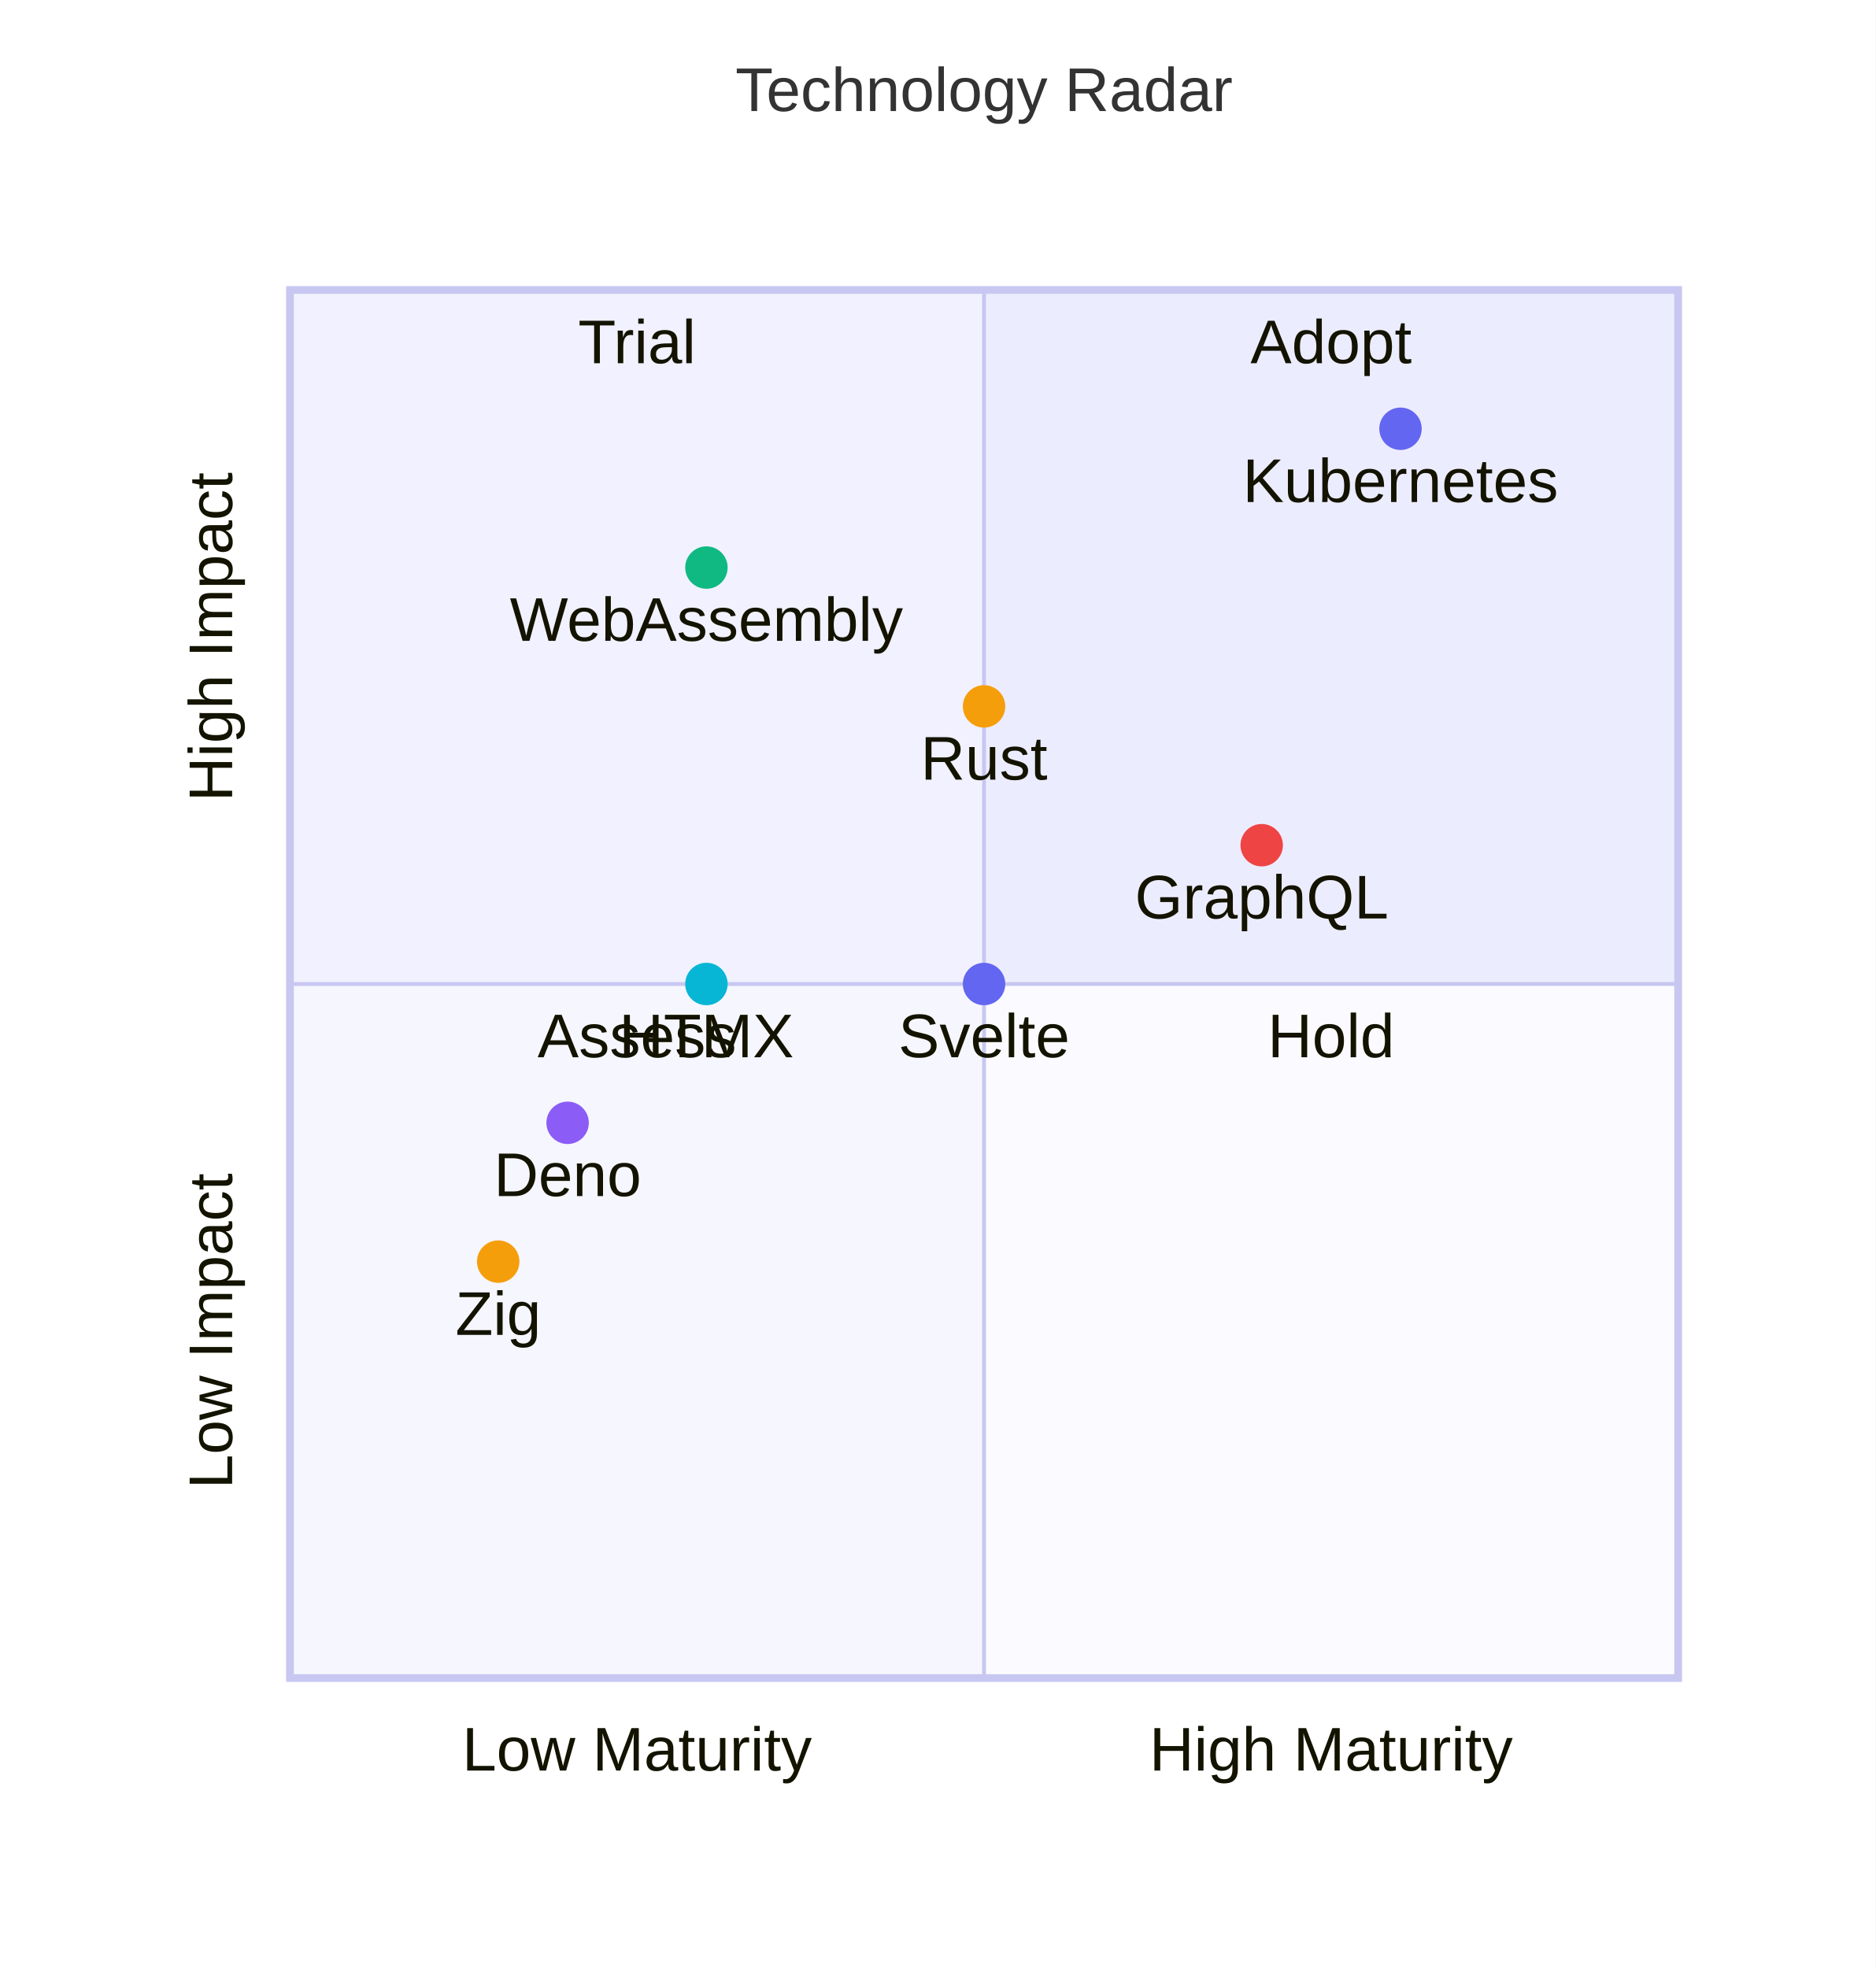
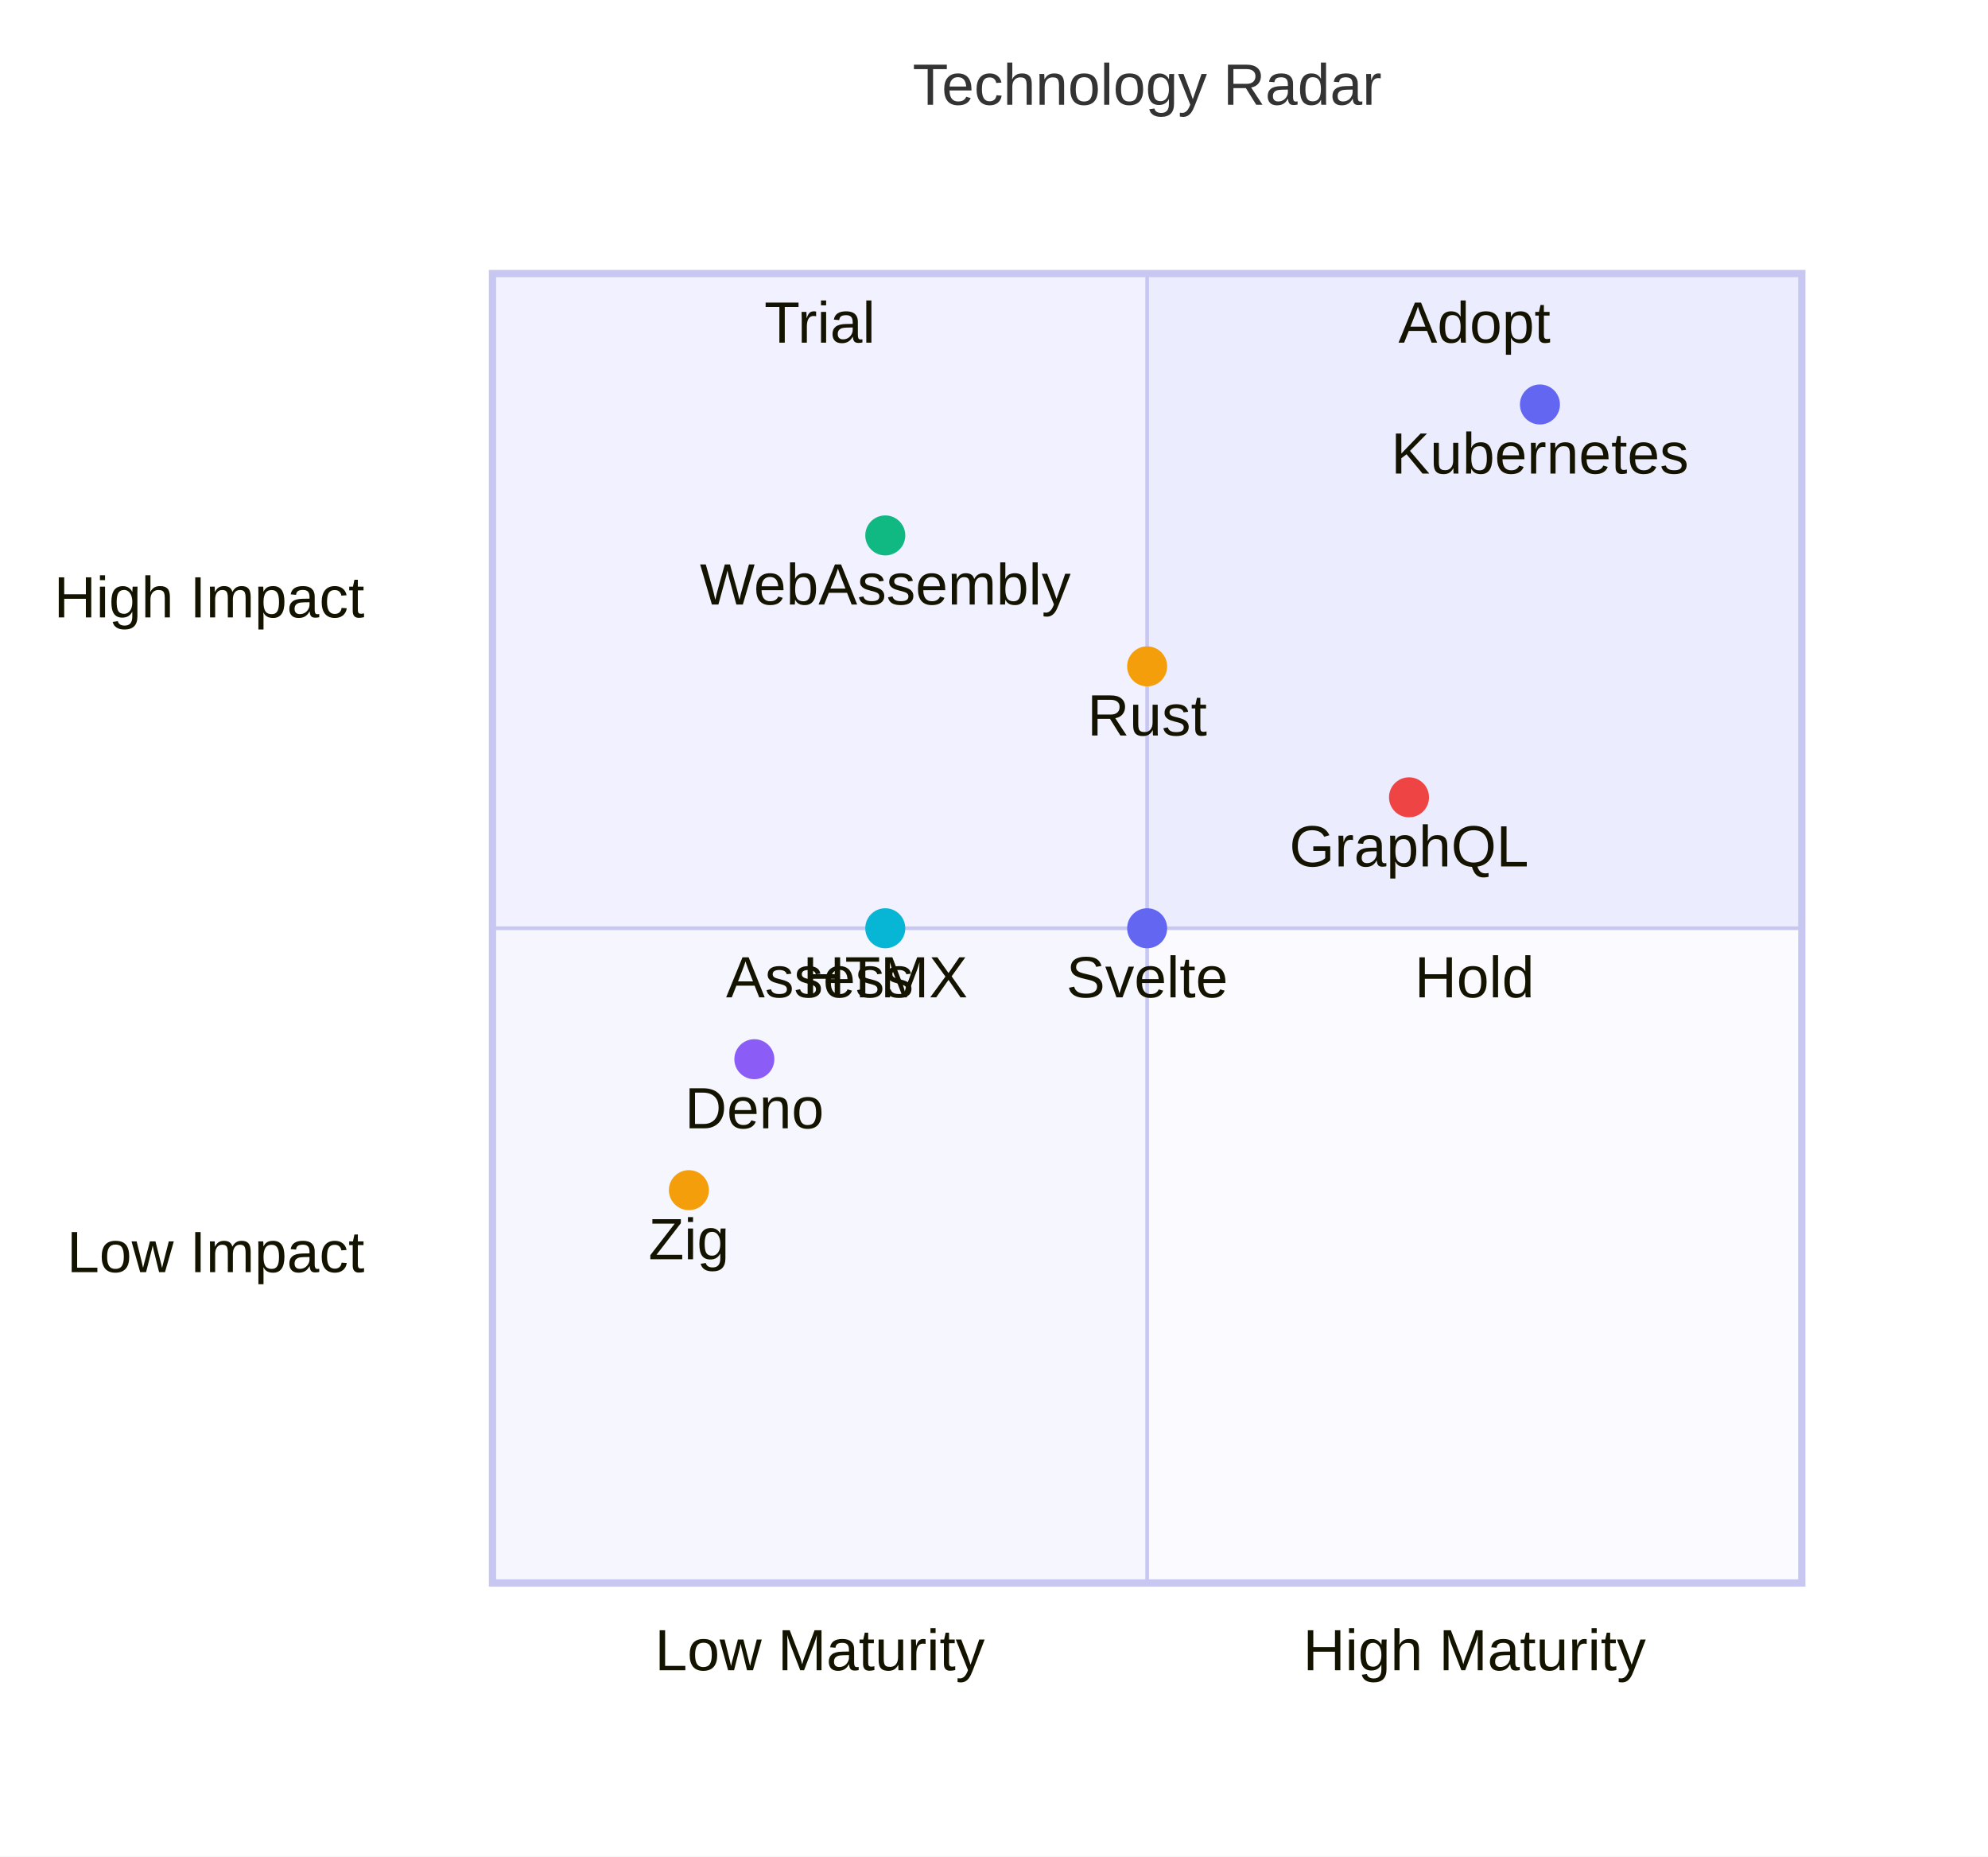
- <svg xmlns="http://www.w3.org/2000/svg" width="486.4" height="510.4" viewBox="0 0 486.4 510.4">
-   <rect x="0" y="0" width="486.4" height="510.4" fill="#FFFFFF" />
+ <svg xmlns="http://www.w3.org/2000/svg" width="546.606" height="510.4" viewBox="0 0 546.606 510.4">
+   <rect x="0" y="0" width="546.606" height="510.4" fill="#FFFFFF" />
  <defs>
    <marker id="arrow-0" viewBox="0 0 10 10" refX="5" refY="5" markerUnits="userSpaceOnUse" markerWidth="8" markerHeight="8" orient="auto">
      <path d="M 0 0 L 10 5 L 0 10 z" fill="#2F3B4D" stroke="#2F3B4D" stroke-width="1" stroke-dasharray="1,0" />
    </marker>
    <marker id="arrow-start-0" viewBox="0 0 10 10" refX="4.5" refY="5" markerUnits="userSpaceOnUse" markerWidth="8" markerHeight="8" orient="auto">
      <path d="M 0 5 L 10 10 L 10 0 z" fill="#2F3B4D" stroke="#2F3B4D" stroke-width="1" stroke-dasharray="1,0" />
    </marker>
  </defs>
-   <rect x="255.20" y="75.20" width="180.00" height="180.00" fill="#ECECFF" />
-   <rect x="75.20" y="75.20" width="180.00" height="180.00" fill="#f1f1ff" />
-   <rect x="75.20" y="255.20" width="180.00" height="180.00" fill="#f6f6ff" />
-   <rect x="255.20" y="255.20" width="180.00" height="180.00" fill="#fbfbff" />
-   <rect x="75.20" y="75.20" width="360.00" height="360.00" fill="none" stroke="#c7c7f1" stroke-width="2" />
-   <line x1="255.20" y1="75.20" x2="255.20" y2="435.20" stroke="#c7c7f1" stroke-width="1" />
-   <line x1="75.20" y1="255.20" x2="435.20" y2="255.20" stroke="#c7c7f1" stroke-width="1" />
-   <text x="255.20" y="28.80" text-anchor="middle" font-family="'trebuchet ms', verdana, arial, sans-serif" font-size="16" fill="#333333">
-     <tspan x="255.20" dy="0.00">Technology Radar</tspan>
+   <rect x="315.41" y="75.20" width="180.00" height="180.00" fill="#ECECFF" />
+   <rect x="135.41" y="75.20" width="180.00" height="180.00" fill="#f1f1ff" />
+   <rect x="135.41" y="255.20" width="180.00" height="180.00" fill="#f6f6ff" />
+   <rect x="315.41" y="255.20" width="180.00" height="180.00" fill="#fbfbff" />
+   <rect x="135.41" y="75.20" width="360.00" height="360.00" fill="none" stroke="#c7c7f1" stroke-width="2" />
+   <line x1="315.41" y1="75.20" x2="315.41" y2="435.20" stroke="#c7c7f1" stroke-width="1" />
+   <line x1="135.41" y1="255.20" x2="495.41" y2="255.20" stroke="#c7c7f1" stroke-width="1" />
+   <text x="315.41" y="28.80" text-anchor="middle" font-family="trebuchet ms,verdana,arial,sans-serif" font-size="16" fill="#333333">
+     <tspan x="315.41" dy="0.00">Technology Radar</tspan>
  </text>
-   <text x="345.20" y="94.20" text-anchor="middle" font-family="'trebuchet ms', verdana, arial, sans-serif" font-size="16" fill="#131300">
-     <tspan x="345.20" dy="0.00">Adopt</tspan>
+   <text x="405.41" y="94.20" text-anchor="middle" font-family="trebuchet ms,verdana,arial,sans-serif" font-size="16" fill="#131300">
+     <tspan x="405.41" dy="0.00">Adopt</tspan>
  </text>
-   <text x="165.20" y="94.20" text-anchor="middle" font-family="'trebuchet ms', verdana, arial, sans-serif" font-size="16" fill="#131300">
-     <tspan x="165.20" dy="0.00">Trial</tspan>
+   <text x="225.41" y="94.20" text-anchor="middle" font-family="trebuchet ms,verdana,arial,sans-serif" font-size="16" fill="#131300">
+     <tspan x="225.41" dy="0.00">Trial</tspan>
  </text>
-   <text x="165.20" y="274.20" text-anchor="middle" font-family="'trebuchet ms', verdana, arial, sans-serif" font-size="16" fill="#131300">
-     <tspan x="165.20" dy="0.00">Assess</tspan>
+   <text x="225.41" y="274.20" text-anchor="middle" font-family="trebuchet ms,verdana,arial,sans-serif" font-size="16" fill="#131300">
+     <tspan x="225.41" dy="0.00">Assess</tspan>
  </text>
-   <text x="345.20" y="274.20" text-anchor="middle" font-family="'trebuchet ms', verdana, arial, sans-serif" font-size="16" fill="#131300">
-     <tspan x="345.20" dy="0.00">Hold</tspan>
+   <text x="405.41" y="274.20" text-anchor="middle" font-family="trebuchet ms,verdana,arial,sans-serif" font-size="16" fill="#131300">
+     <tspan x="405.41" dy="0.00">Hold</tspan>
  </text>
-   <text x="165.20" y="459.20" text-anchor="middle" font-family="'trebuchet ms', verdana, arial, sans-serif" font-size="16" fill="#131300">
-     <tspan x="165.20" dy="0.00">Low Maturity</tspan>
+   <text x="225.41" y="459.20" text-anchor="middle" font-family="trebuchet ms,verdana,arial,sans-serif" font-size="16" fill="#131300">
+     <tspan x="225.41" dy="0.00">Low Maturity</tspan>
  </text>
-   <text x="345.20" y="459.20" text-anchor="middle" font-family="'trebuchet ms', verdana, arial, sans-serif" font-size="16" fill="#131300">
-     <tspan x="345.20" dy="0.00">High Maturity</tspan>
+   <text x="405.41" y="459.20" text-anchor="middle" font-family="trebuchet ms,verdana,arial,sans-serif" font-size="16" fill="#131300">
+     <tspan x="405.41" dy="0.00">High Maturity</tspan>
  </text>
-   <text x="60.20" y="345.20" text-anchor="middle" transform="rotate(-90 60.20 345.20)" font-family="'trebuchet ms', verdana, arial, sans-serif" font-size="16" fill="#131300">
+   <text x="100.21" y="345.20" text-anchor="end" dominant-baseline="middle" font-family="trebuchet ms,verdana,arial,sans-serif" font-size="16" fill="#131300">
    <tspan>Low Impact</tspan>
  </text>
-   <text x="60.20" y="165.20" text-anchor="middle" transform="rotate(-90 60.20 165.20)" font-family="'trebuchet ms', verdana, arial, sans-serif" font-size="16" fill="#131300">
+   <text x="100.21" y="165.20" text-anchor="end" dominant-baseline="middle" font-family="trebuchet ms,verdana,arial,sans-serif" font-size="16" fill="#131300">
    <tspan>High Impact</tspan>
  </text>
-   <circle cx="363.20" cy="111.20" r="5" fill="#6366f1" stroke="#6366f1" stroke-width="1" />
-   <text x="363.20" y="130.20" text-anchor="middle" font-family="'trebuchet ms', verdana, arial, sans-serif" font-size="16" fill="#131300">
-     <tspan x="363.20" dy="0.00">Kubernetes</tspan>
+   <circle cx="423.41" cy="111.20" r="5" fill="#6366f1" stroke="#6366f1" stroke-width="1" />
+   <text x="423.41" y="130.20" text-anchor="middle" font-family="trebuchet ms,verdana,arial,sans-serif" font-size="16" fill="#131300">
+     <tspan x="423.41" dy="0.00">Kubernetes</tspan>
  </text>
-   <circle cx="255.20" cy="183.20" r="5" fill="#f59e0b" stroke="#f59e0b" stroke-width="1" />
-   <text x="255.20" y="202.20" text-anchor="middle" font-family="'trebuchet ms', verdana, arial, sans-serif" font-size="16" fill="#131300">
-     <tspan x="255.20" dy="0.00">Rust</tspan>
+   <circle cx="315.41" cy="183.20" r="5" fill="#f59e0b" stroke="#f59e0b" stroke-width="1" />
+   <text x="315.41" y="202.20" text-anchor="middle" font-family="trebuchet ms,verdana,arial,sans-serif" font-size="16" fill="#131300">
+     <tspan x="315.41" dy="0.00">Rust</tspan>
  </text>
-   <circle cx="183.20" cy="147.20" r="5" fill="#10b981" stroke="#10b981" stroke-width="1" />
-   <text x="183.20" y="166.20" text-anchor="middle" font-family="'trebuchet ms', verdana, arial, sans-serif" font-size="16" fill="#131300">
-     <tspan x="183.20" dy="0.00">WebAssembly</tspan>
+   <circle cx="243.41" cy="147.20" r="5" fill="#10b981" stroke="#10b981" stroke-width="1" />
+   <text x="243.41" y="166.20" text-anchor="middle" font-family="trebuchet ms,verdana,arial,sans-serif" font-size="16" fill="#131300">
+     <tspan x="243.41" dy="0.00">WebAssembly</tspan>
  </text>
-   <circle cx="327.20" cy="219.20" r="5" fill="#ef4444" stroke="#ef4444" stroke-width="1" />
-   <text x="327.20" y="238.20" text-anchor="middle" font-family="'trebuchet ms', verdana, arial, sans-serif" font-size="16" fill="#131300">
-     <tspan x="327.20" dy="0.00">GraphQL</tspan>
+   <circle cx="387.41" cy="219.20" r="5" fill="#ef4444" stroke="#ef4444" stroke-width="1" />
+   <text x="387.41" y="238.20" text-anchor="middle" font-family="trebuchet ms,verdana,arial,sans-serif" font-size="16" fill="#131300">
+     <tspan x="387.41" dy="0.00">GraphQL</tspan>
  </text>
-   <circle cx="147.20" cy="291.20" r="5" fill="#8b5cf6" stroke="#8b5cf6" stroke-width="1" />
-   <text x="147.20" y="310.20" text-anchor="middle" font-family="'trebuchet ms', verdana, arial, sans-serif" font-size="16" fill="#131300">
-     <tspan x="147.20" dy="0.00">Deno</tspan>
+   <circle cx="207.41" cy="291.20" r="5" fill="#8b5cf6" stroke="#8b5cf6" stroke-width="1" />
+   <text x="207.41" y="310.20" text-anchor="middle" font-family="trebuchet ms,verdana,arial,sans-serif" font-size="16" fill="#131300">
+     <tspan x="207.41" dy="0.00">Deno</tspan>
  </text>
-   <circle cx="183.20" cy="255.20" r="5" fill="#06b6d4" stroke="#06b6d4" stroke-width="1" />
-   <text x="183.20" y="274.20" text-anchor="middle" font-family="'trebuchet ms', verdana, arial, sans-serif" font-size="16" fill="#131300">
-     <tspan x="183.20" dy="0.00">HTMX</tspan>
+   <circle cx="243.41" cy="255.20" r="5" fill="#06b6d4" stroke="#06b6d4" stroke-width="1" />
+   <text x="243.41" y="274.20" text-anchor="middle" font-family="trebuchet ms,verdana,arial,sans-serif" font-size="16" fill="#131300">
+     <tspan x="243.41" dy="0.00">HTMX</tspan>
  </text>
-   <circle cx="255.20" cy="255.20" r="5" fill="#6366f1" stroke="#6366f1" stroke-width="1" />
-   <text x="255.20" y="274.20" text-anchor="middle" font-family="'trebuchet ms', verdana, arial, sans-serif" font-size="16" fill="#131300">
-     <tspan x="255.20" dy="0.00">Svelte</tspan>
+   <circle cx="315.41" cy="255.20" r="5" fill="#6366f1" stroke="#6366f1" stroke-width="1" />
+   <text x="315.41" y="274.20" text-anchor="middle" font-family="trebuchet ms,verdana,arial,sans-serif" font-size="16" fill="#131300">
+     <tspan x="315.41" dy="0.00">Svelte</tspan>
  </text>
-   <circle cx="129.20" cy="327.20" r="5" fill="#f59e0b" stroke="#f59e0b" stroke-width="1" />
-   <text x="129.20" y="346.20" text-anchor="middle" font-family="'trebuchet ms', verdana, arial, sans-serif" font-size="16" fill="#131300">
-     <tspan x="129.20" dy="0.00">Zig</tspan>
+   <circle cx="189.41" cy="327.20" r="5" fill="#f59e0b" stroke="#f59e0b" stroke-width="1" />
+   <text x="189.41" y="346.20" text-anchor="middle" font-family="trebuchet ms,verdana,arial,sans-serif" font-size="16" fill="#131300">
+     <tspan x="189.41" dy="0.00">Zig</tspan>
  </text>
</svg>
